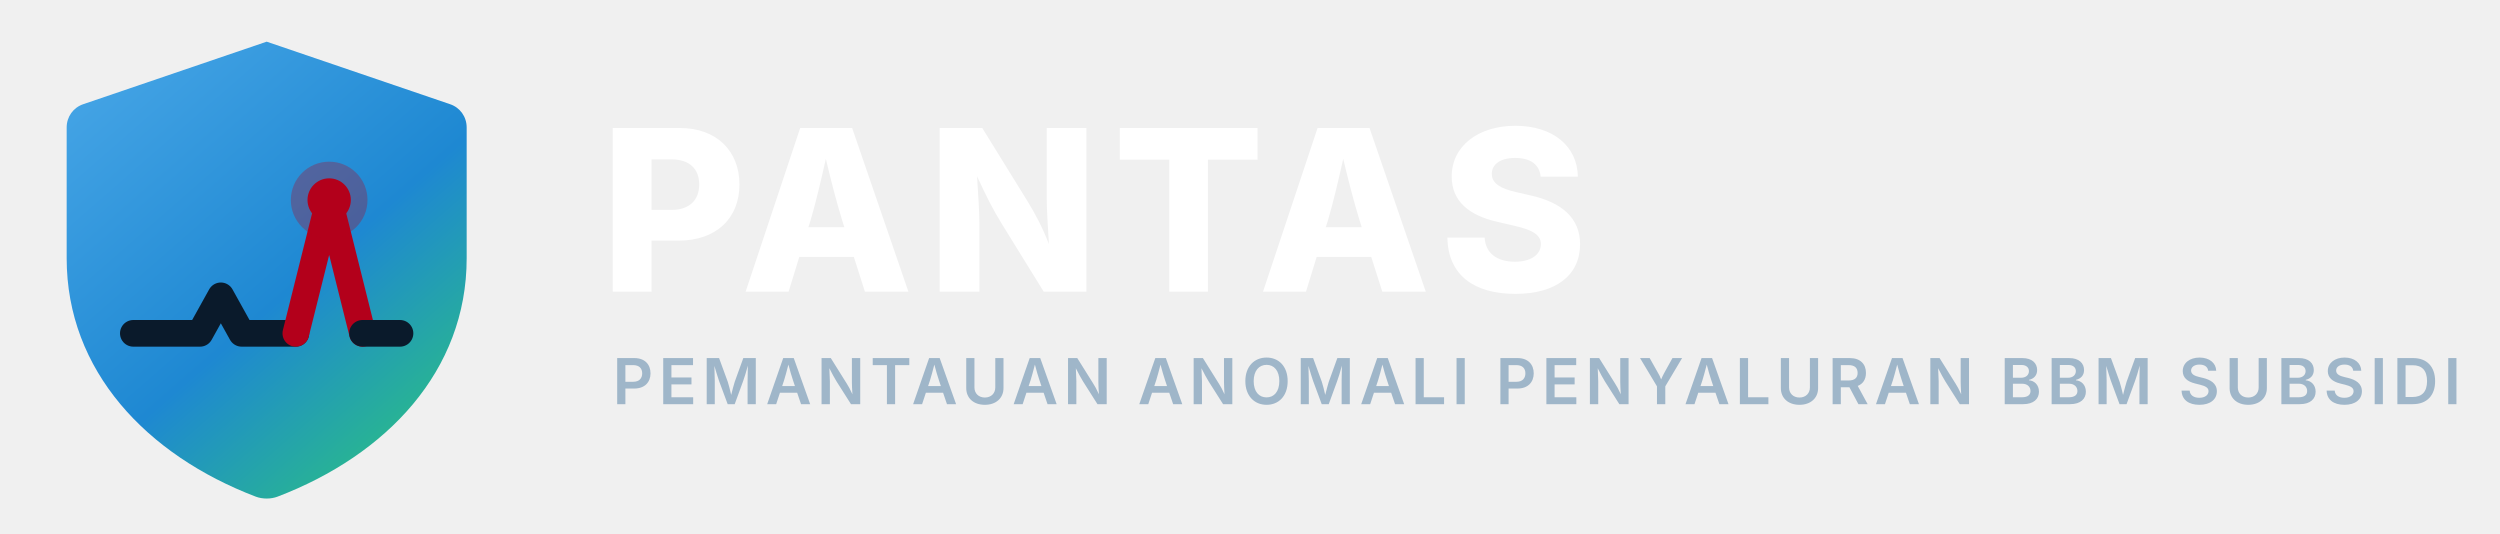
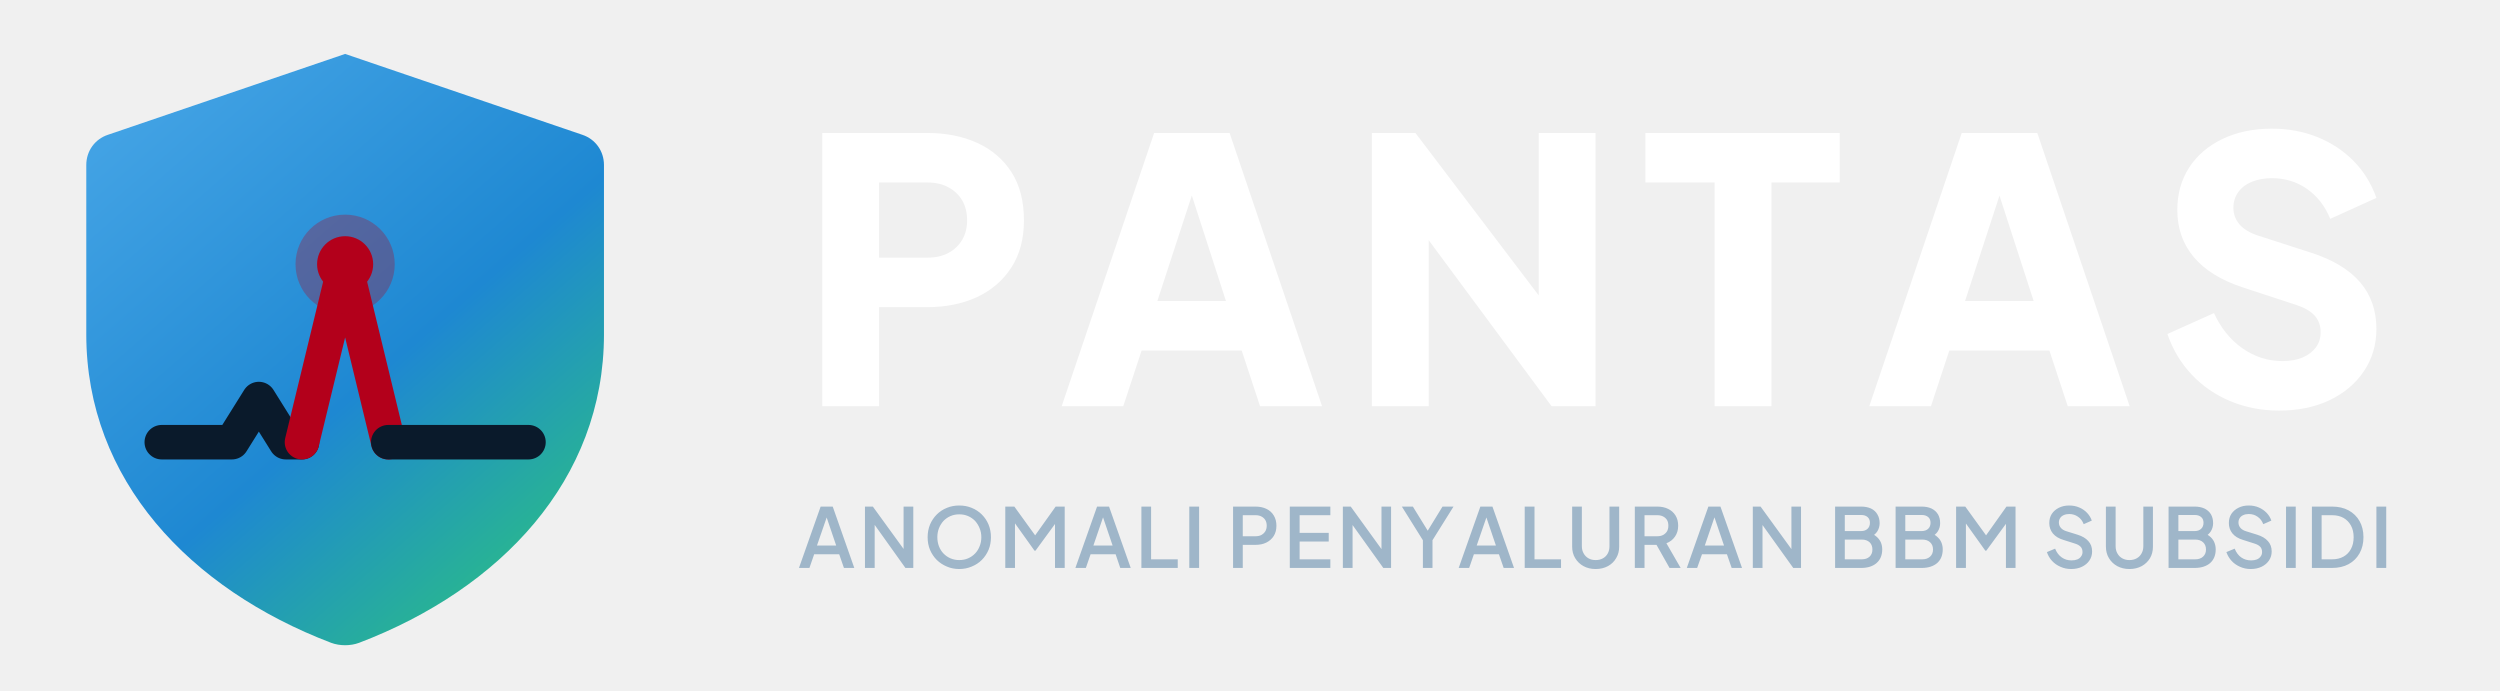
- <svg xmlns="http://www.w3.org/2000/svg" viewBox="0 0 300 64" width="300" height="64" role="img" aria-label="PANTAS — Pemantauan Anomali Penyaluran BBM Subsidi">
+ <svg xmlns="http://www.w3.org/2000/svg" viewBox="0 0 231.8 64" width="231.8" height="64" role="img" aria-label="PANTAS — Pemantauan Anomali Penyaluran BBM Subsidi">
  <defs>
    <linearGradient id="pantasShieldI" x1="8" y1="5" x2="56" y2="60" gradientUnits="userSpaceOnUse">
      <stop offset="0" stop-color="#4AA8E8" />
      <stop offset="0.55" stop-color="#1E88D2" />
      <stop offset="1" stop-color="#2ECC71" />
    </linearGradient>
  </defs>
  <g>
-     <path fill="url(#pantasShieldI)" d="M32 5 L54 12.5 C55.2 12.9 56 14 56 15.3 V31              C56 44.5 46.4 54.6 33.3 59.6 C32.5 59.9 31.5 59.9 30.7 59.6              C17.6 54.6 8 44.5 8 31 V15.3 C8 14 8.8 12.9 10 12.5 Z" />
+     <path fill="url(#pantasShieldI)" d="M32 5 L54 12.5 C55.2 12.9 56 14 56 15.3 V31 C56 44.5 46.4 54.6 33.3 59.6 C32.5 59.9 31.5 59.9 30.7 59.6 C17.6 54.6 8 44.5 8 31 V15.3 C8 14 8.8 12.9 10 12.5 Z" />
    <g fill="none" stroke-width="3.2" stroke-linecap="round" stroke-linejoin="round">
-       <path stroke="#0A1A2B" d="M16 40 H24 L26.5 35.5 L29 40 H35.5" />
-       <path stroke="#B3001B" d="M35.5 40 L39.5 24 L43.5 40" />
-       <path stroke="#0A1A2B" d="M43.5 40 H48" />
+       <path stroke="#0A1A2B" d="M15 41 H21.5 L24 37 L26.5 41 H28" />
+       <path stroke="#B3001B" d="M28 41 L32 24.5 L36 41" />
+       <path stroke="#0A1A2B" d="M36 41 H49" />
    </g>
-     <circle cx="39.5" cy="24" r="4.6" fill="#B3001B" opacity="0.3" />
-     <circle cx="39.5" cy="24" r="2.6" fill="#B3001B" />
+     <circle cx="32" cy="24.5" r="4.6" fill="#B3001B" opacity="0.3" />
+     <circle cx="32" cy="24.5" r="2.6" fill="#B3001B" />
  </g>
-   <g font-family="'Plus Jakarta Sans','Inter','Segoe UI',Arial,sans-serif">
-     <text x="72" y="35" font-size="27" font-weight="800" letter-spacing="1.6" fill="#FFFFFF">PANTAS</text>
-     <text x="73.5" y="48.5" font-size="7.6" font-weight="600" letter-spacing="0.62" fill="#9FB6C9">PEMANTAUAN ANOMALI PENYALURAN BBM SUBSIDI</text>
-   </g>
+   <path fill="#FFFFFF" d="M76.24 37.66V12.33H85.97Q88.59 12.33 90.61 13.25Q92.63 14.17 93.79 15.97Q94.94 17.77 94.94 20.43Q94.94 23.01 93.77 24.81Q92.6 26.61 90.58 27.55Q88.55 28.48 85.97 28.48H81.51V37.66ZM81.51 23.89H86Q87.12 23.89 87.94 23.45Q88.76 23.01 89.22 22.23Q89.67 21.45 89.67 20.43Q89.67 19.37 89.22 18.59Q88.76 17.81 87.94 17.37Q87.12 16.92 86 16.92H81.51Z M98.44 37.66 107.01 12.33H114.01L122.58 37.66H116.83L115.13 32.5H105.85L104.15 37.66ZM107.31 27.91H113.67L109.8 15.94H111.22Z M127.2 37.66V12.33H131.24L144.84 30.25L142.67 30.76V12.33H147.94V37.66H143.86L130.5 19.61L132.47 19.1V37.66Z M158.98 37.66V16.92H152.56V12.33H170.58V16.92H164.25V37.66Z M173.32 37.66 181.89 12.33H188.9L197.46 37.66H191.72L190.02 32.5H180.74L179.04 37.66ZM182.2 27.91H188.56L184.68 15.94H186.11Z M211.3 38.07Q208.92 38.07 206.83 37.21Q204.73 36.34 203.22 34.74Q201.71 33.14 200.96 30.97L205.28 29.03Q206.23 31.1 207.91 32.29Q209.6 33.48 211.64 33.48Q212.72 33.48 213.51 33.14Q214.29 32.8 214.73 32.21Q215.17 31.61 215.17 30.8Q215.17 29.91 214.63 29.28Q214.08 28.66 212.93 28.28L207.96 26.65Q204.94 25.66 203.41 23.84Q201.88 22.02 201.88 19.47Q201.88 17.23 202.98 15.53Q204.09 13.83 206.08 12.88Q208.07 11.93 210.65 11.93Q212.93 11.93 214.87 12.71Q216.8 13.49 218.22 14.92Q219.63 16.35 220.34 18.35L216.06 20.29Q215.34 18.52 213.91 17.52Q212.49 16.52 210.65 16.52Q209.6 16.52 208.78 16.86Q207.96 17.2 207.52 17.83Q207.08 18.45 207.08 19.27Q207.08 20.15 207.66 20.82Q208.24 21.48 209.39 21.85L214.25 23.42Q217.31 24.4 218.83 26.17Q220.34 27.94 220.34 30.49Q220.34 32.7 219.18 34.42Q218.03 36.13 216.01 37.1Q213.98 38.07 211.3 38.07Z" />
+   <path fill="#9FB6C9" d="M74.08 52.66 76.09 46.97H77.21L79.21 52.66H78.25L77.81 51.39H75.49L75.05 52.66ZM75.75 50.58H77.53L76.52 47.6H76.78Z M80.2 52.66V46.97H80.93L84.13 51.38L83.78 51.43V46.97H84.68V52.66H83.95L80.78 48.22L81.1 48.16V52.66Z M88.94 52.76Q88.32 52.76 87.79 52.53Q87.26 52.31 86.86 51.92Q86.46 51.52 86.23 50.98Q86.01 50.45 86.01 49.81Q86.01 49.18 86.23 48.64Q86.46 48.1 86.86 47.7Q87.25 47.31 87.79 47.09Q88.32 46.87 88.94 46.87Q89.57 46.87 90.1 47.09Q90.64 47.31 91.04 47.71Q91.44 48.11 91.66 48.64Q91.88 49.18 91.88 49.81Q91.88 50.45 91.66 50.98Q91.43 51.52 91.03 51.92Q90.64 52.31 90.1 52.53Q89.56 52.76 88.94 52.76ZM88.94 51.93Q89.39 51.93 89.76 51.77Q90.13 51.61 90.41 51.32Q90.68 51.04 90.83 50.65Q90.99 50.26 90.99 49.81Q90.99 49.36 90.83 48.98Q90.68 48.6 90.41 48.3Q90.13 48.01 89.76 47.85Q89.39 47.69 88.94 47.69Q88.5 47.69 88.13 47.85Q87.76 48.01 87.48 48.3Q87.21 48.6 87.06 48.98Q86.91 49.36 86.91 49.81Q86.91 50.26 87.06 50.65Q87.21 51.04 87.48 51.32Q87.76 51.61 88.13 51.77Q88.51 51.93 88.94 51.93Z M93.21 52.66V46.97H94.05L96.19 49.93H95.77L97.88 46.97H98.72V52.66H97.82V48.03L98.16 48.12L96.01 51.06H95.92L93.82 48.12L94.11 48.03V52.66Z M99.71 52.66 101.72 46.97H102.83L104.84 52.66H103.87L103.44 51.39H101.12L100.68 52.66ZM101.38 50.58H103.16L102.15 47.6H102.4Z M105.83 52.66V46.97H106.73V51.86H109.2V52.66Z M110.27 52.66V46.97H111.18V52.66Z M114.33 52.66V46.97H116.4Q116.98 46.97 117.42 47.18Q117.86 47.39 118.1 47.79Q118.35 48.19 118.35 48.75Q118.35 49.3 118.1 49.7Q117.85 50.09 117.41 50.31Q116.98 50.52 116.4 50.52H115.23V52.66ZM115.23 49.72H116.43Q116.73 49.72 116.96 49.6Q117.19 49.47 117.32 49.26Q117.45 49.04 117.45 48.74Q117.45 48.44 117.32 48.22Q117.19 48.01 116.96 47.89Q116.73 47.77 116.43 47.77H115.23Z M119.59 52.66V46.97H123.35V47.77H120.5V49.41H123.2V50.21H120.5V51.86H123.35V52.66Z M124.51 52.66V46.97H125.24L128.43 51.38L128.09 51.43V46.97H128.98V52.66H128.26L125.08 48.22L125.41 48.16V52.66Z M131.93 52.66V50.09L129.98 46.97H131L132.56 49.5H132.2L133.75 46.97H134.77L132.82 50.09V52.66Z M135.25 52.66 137.26 46.97H138.38L140.38 52.66H139.42L138.98 51.39H136.66L136.22 52.66ZM136.92 50.58H138.7L137.69 47.6H137.95Z M141.37 52.66V46.97H142.28V51.86H144.74V52.66Z M147.95 52.76Q147.31 52.76 146.82 52.49Q146.33 52.22 146.05 51.75Q145.77 51.29 145.77 50.69V46.97H146.67V50.65Q146.67 51.03 146.84 51.32Q147 51.61 147.29 51.77Q147.57 51.93 147.95 51.93Q148.33 51.93 148.62 51.77Q148.91 51.61 149.07 51.32Q149.23 51.03 149.23 50.65V46.97H150.13V50.69Q150.13 51.29 149.85 51.75Q149.58 52.22 149.09 52.49Q148.59 52.76 147.95 52.76Z M151.58 52.66V46.97H153.65Q154.23 46.97 154.66 47.18Q155.1 47.39 155.35 47.79Q155.6 48.19 155.6 48.75Q155.6 49.34 155.3 49.76Q155.01 50.18 154.51 50.37L155.83 52.66H154.8L153.4 50.18L153.99 50.52H152.48V52.66ZM152.48 49.72H153.67Q153.98 49.72 154.21 49.6Q154.44 49.47 154.57 49.26Q154.69 49.04 154.69 48.74Q154.69 48.44 154.57 48.22Q154.44 48.01 154.21 47.89Q153.98 47.77 153.67 47.77H152.48Z M156.4 52.66 158.4 46.97H159.52L161.52 52.66H160.56L160.12 51.39H157.81L157.36 52.66ZM158.07 50.58H159.85L158.84 47.6H159.09Z M162.52 52.66V46.97H163.24L166.44 51.38L166.1 51.43V46.97H166.99V52.66H166.27L163.09 48.22L163.42 48.16V52.66Z M170.15 52.66V46.97H172.55Q173.09 46.97 173.48 47.15Q173.87 47.34 174.07 47.69Q174.28 48.04 174.28 48.51Q174.28 48.92 174.07 49.26Q173.86 49.6 173.41 49.8V49.42Q173.8 49.57 174.05 49.81Q174.29 50.04 174.41 50.33Q174.52 50.62 174.52 50.94Q174.52 51.75 173.99 52.21Q173.47 52.66 172.56 52.66ZM171.05 51.86H172.63Q173.08 51.86 173.35 51.61Q173.61 51.36 173.61 50.95Q173.61 50.53 173.35 50.28Q173.08 50.03 172.63 50.03H171.05ZM171.05 49.24H172.57Q172.94 49.24 173.16 49.03Q173.38 48.82 173.38 48.47Q173.38 48.13 173.16 47.94Q172.94 47.75 172.57 47.75H171.05Z M175.76 52.66V46.97H178.16Q178.7 46.97 179.09 47.15Q179.48 47.34 179.69 47.69Q179.89 48.04 179.89 48.51Q179.89 48.92 179.68 49.26Q179.47 49.6 179.03 49.8V49.42Q179.42 49.57 179.66 49.81Q179.91 50.04 180.02 50.33Q180.13 50.62 180.13 50.94Q180.13 51.75 179.61 52.21Q179.08 52.66 178.17 52.66ZM176.66 51.86H178.24Q178.69 51.86 178.96 51.61Q179.23 51.36 179.23 50.95Q179.23 50.53 178.96 50.28Q178.69 50.03 178.24 50.03H176.66ZM176.66 49.24H178.19Q178.55 49.24 178.78 49.03Q179 48.82 179 48.47Q179 48.13 178.78 47.94Q178.55 47.75 178.19 47.75H176.66Z M181.37 52.66V46.97H182.22L184.36 49.93H183.94L186.04 46.97H186.88V52.66H185.99V48.03L186.32 48.12L184.17 51.06H184.08L181.98 48.12L182.28 48.03V52.66Z M192.04 52.76Q191.5 52.76 191.04 52.55Q190.58 52.35 190.26 52Q189.94 51.65 189.79 51.19L190.55 50.87Q190.76 51.4 191.16 51.68Q191.55 51.96 192.07 51.96Q192.38 51.96 192.61 51.87Q192.84 51.77 192.96 51.59Q193.09 51.42 193.09 51.19Q193.09 50.87 192.91 50.69Q192.74 50.51 192.39 50.4L191.32 50.06Q190.68 49.87 190.34 49.46Q190.01 49.05 190.01 48.5Q190.01 48.01 190.24 47.65Q190.48 47.29 190.9 47.08Q191.32 46.87 191.85 46.87Q192.36 46.87 192.78 47.05Q193.21 47.23 193.51 47.55Q193.81 47.86 193.95 48.27L193.2 48.6Q193.03 48.15 192.67 47.91Q192.32 47.66 191.85 47.66Q191.57 47.66 191.35 47.76Q191.14 47.85 191.02 48.03Q190.9 48.21 190.9 48.45Q190.9 48.73 191.08 48.94Q191.25 49.15 191.61 49.26L192.61 49.57Q193.29 49.78 193.63 50.17Q193.98 50.55 193.98 51.13Q193.98 51.6 193.73 51.97Q193.48 52.34 193.04 52.55Q192.61 52.76 192.04 52.76Z M197.44 52.76Q196.81 52.76 196.31 52.49Q195.82 52.22 195.54 51.75Q195.26 51.29 195.26 50.69V46.97H196.16V50.65Q196.16 51.03 196.33 51.32Q196.49 51.61 196.78 51.77Q197.07 51.93 197.44 51.93Q197.82 51.93 198.11 51.77Q198.4 51.61 198.56 51.32Q198.73 51.03 198.73 50.65V46.97H199.62V50.69Q199.62 51.29 199.35 51.75Q199.07 52.22 198.58 52.49Q198.08 52.76 197.44 52.76Z M201.07 52.66V46.97H203.48Q204.01 46.97 204.4 47.15Q204.79 47.34 205 47.69Q205.2 48.04 205.2 48.51Q205.2 48.92 204.99 49.26Q204.78 49.6 204.34 49.8V49.42Q204.73 49.57 204.98 49.81Q205.22 50.04 205.33 50.33Q205.44 50.62 205.44 50.94Q205.44 51.75 204.92 52.21Q204.39 52.66 203.48 52.66ZM201.98 51.86H203.55Q204 51.86 204.27 51.61Q204.54 51.36 204.54 50.95Q204.54 50.53 204.27 50.28Q204 50.03 203.55 50.03H201.98ZM201.98 49.24H203.5Q203.87 49.24 204.09 49.03Q204.31 48.82 204.31 48.47Q204.31 48.13 204.09 47.94Q203.87 47.75 203.5 47.75H201.98Z M208.68 52.76Q208.15 52.76 207.69 52.55Q207.23 52.35 206.91 52Q206.59 51.65 206.43 51.19L207.2 50.87Q207.41 51.4 207.8 51.68Q208.2 51.96 208.72 51.96Q209.03 51.96 209.26 51.87Q209.49 51.77 209.61 51.59Q209.74 51.42 209.74 51.19Q209.74 50.87 209.56 50.69Q209.39 50.51 209.04 50.4L207.97 50.06Q207.33 49.87 206.99 49.46Q206.66 49.05 206.66 48.5Q206.66 48.01 206.89 47.65Q207.13 47.29 207.55 47.08Q207.96 46.87 208.5 46.87Q209.01 46.87 209.43 47.05Q209.85 47.23 210.16 47.55Q210.46 47.86 210.6 48.27L209.85 48.6Q209.68 48.15 209.32 47.91Q208.97 47.66 208.5 47.66Q208.22 47.66 208 47.76Q207.79 47.85 207.67 48.03Q207.55 48.21 207.55 48.45Q207.55 48.73 207.73 48.94Q207.9 49.15 208.26 49.26L209.26 49.57Q209.94 49.78 210.28 50.17Q210.63 50.55 210.63 51.13Q210.63 51.6 210.38 51.97Q210.13 52.34 209.69 52.55Q209.26 52.76 208.68 52.76Z M211.96 52.66V46.97H212.86V52.66Z M214.36 52.66V46.97H216.22Q217.11 46.97 217.76 47.32Q218.42 47.68 218.78 48.32Q219.14 48.96 219.14 49.81Q219.14 50.65 218.78 51.3Q218.42 51.95 217.76 52.31Q217.11 52.66 216.22 52.66ZM215.26 51.86H216.24Q216.84 51.86 217.29 51.61Q217.74 51.36 217.98 50.9Q218.23 50.44 218.23 49.81Q218.23 49.18 217.98 48.73Q217.73 48.27 217.29 48.02Q216.84 47.77 216.24 47.77H215.26Z M220.34 52.66V46.97H221.25V52.66Z" />
</svg>
